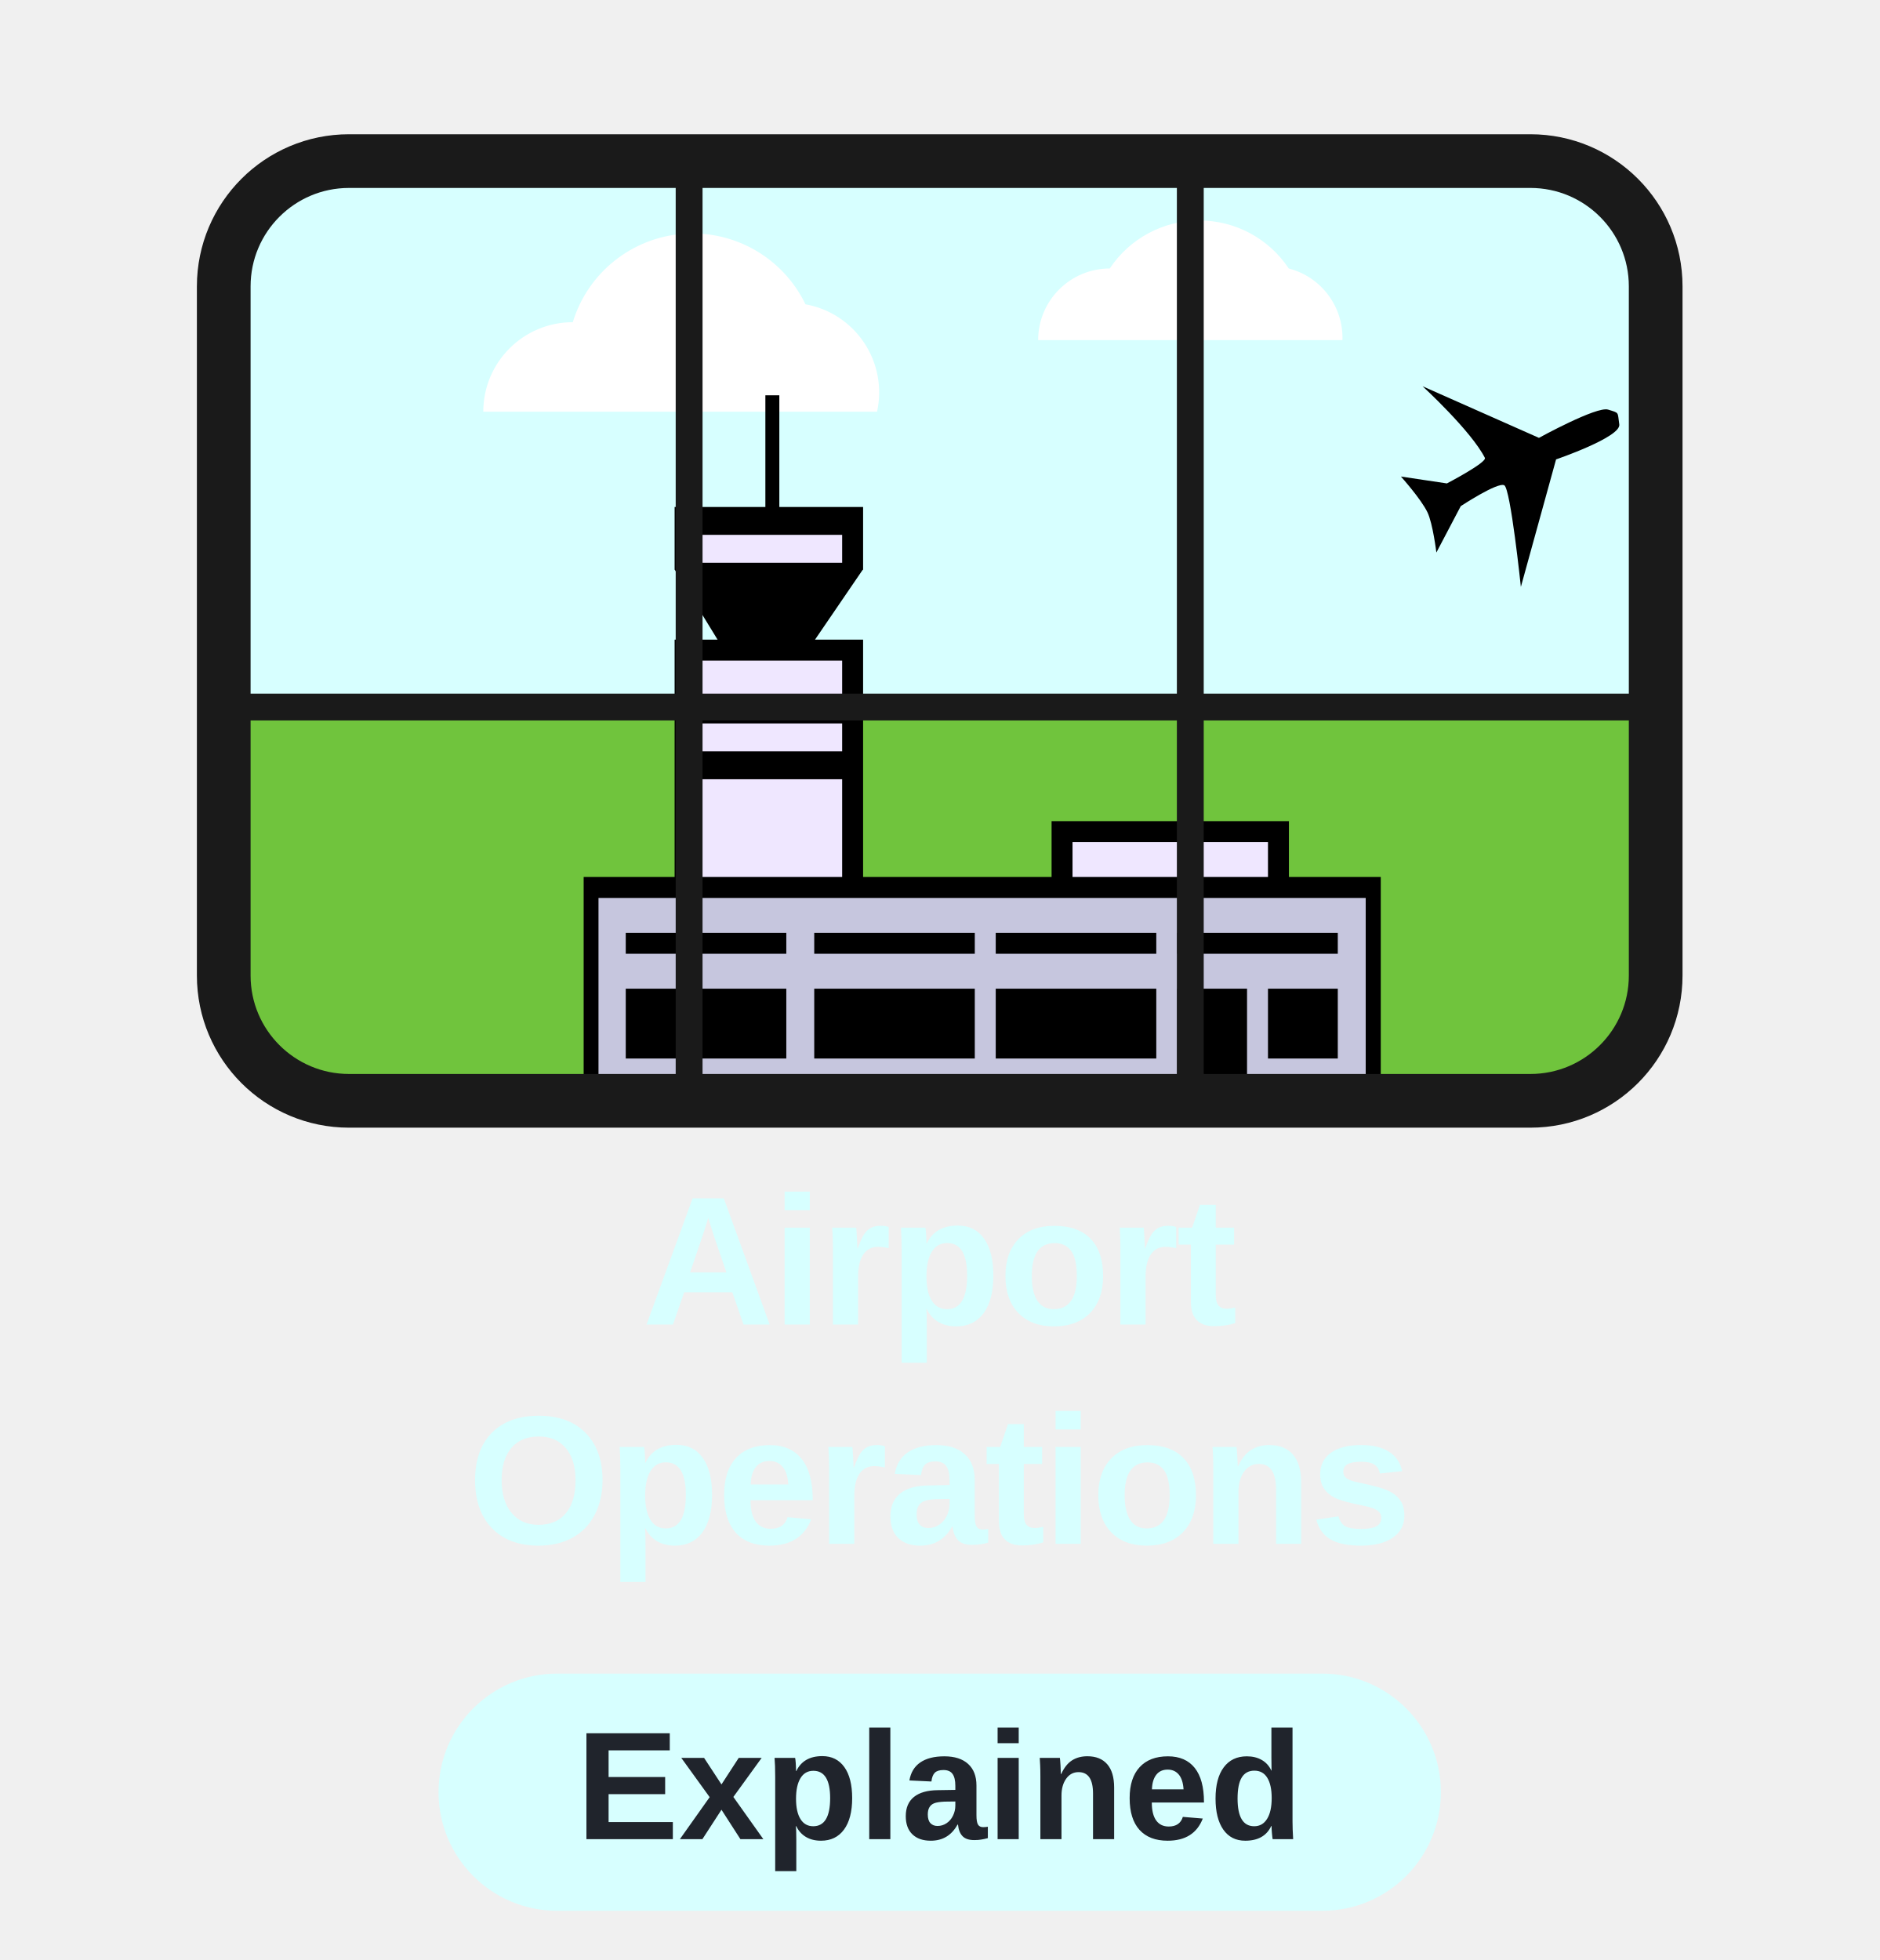
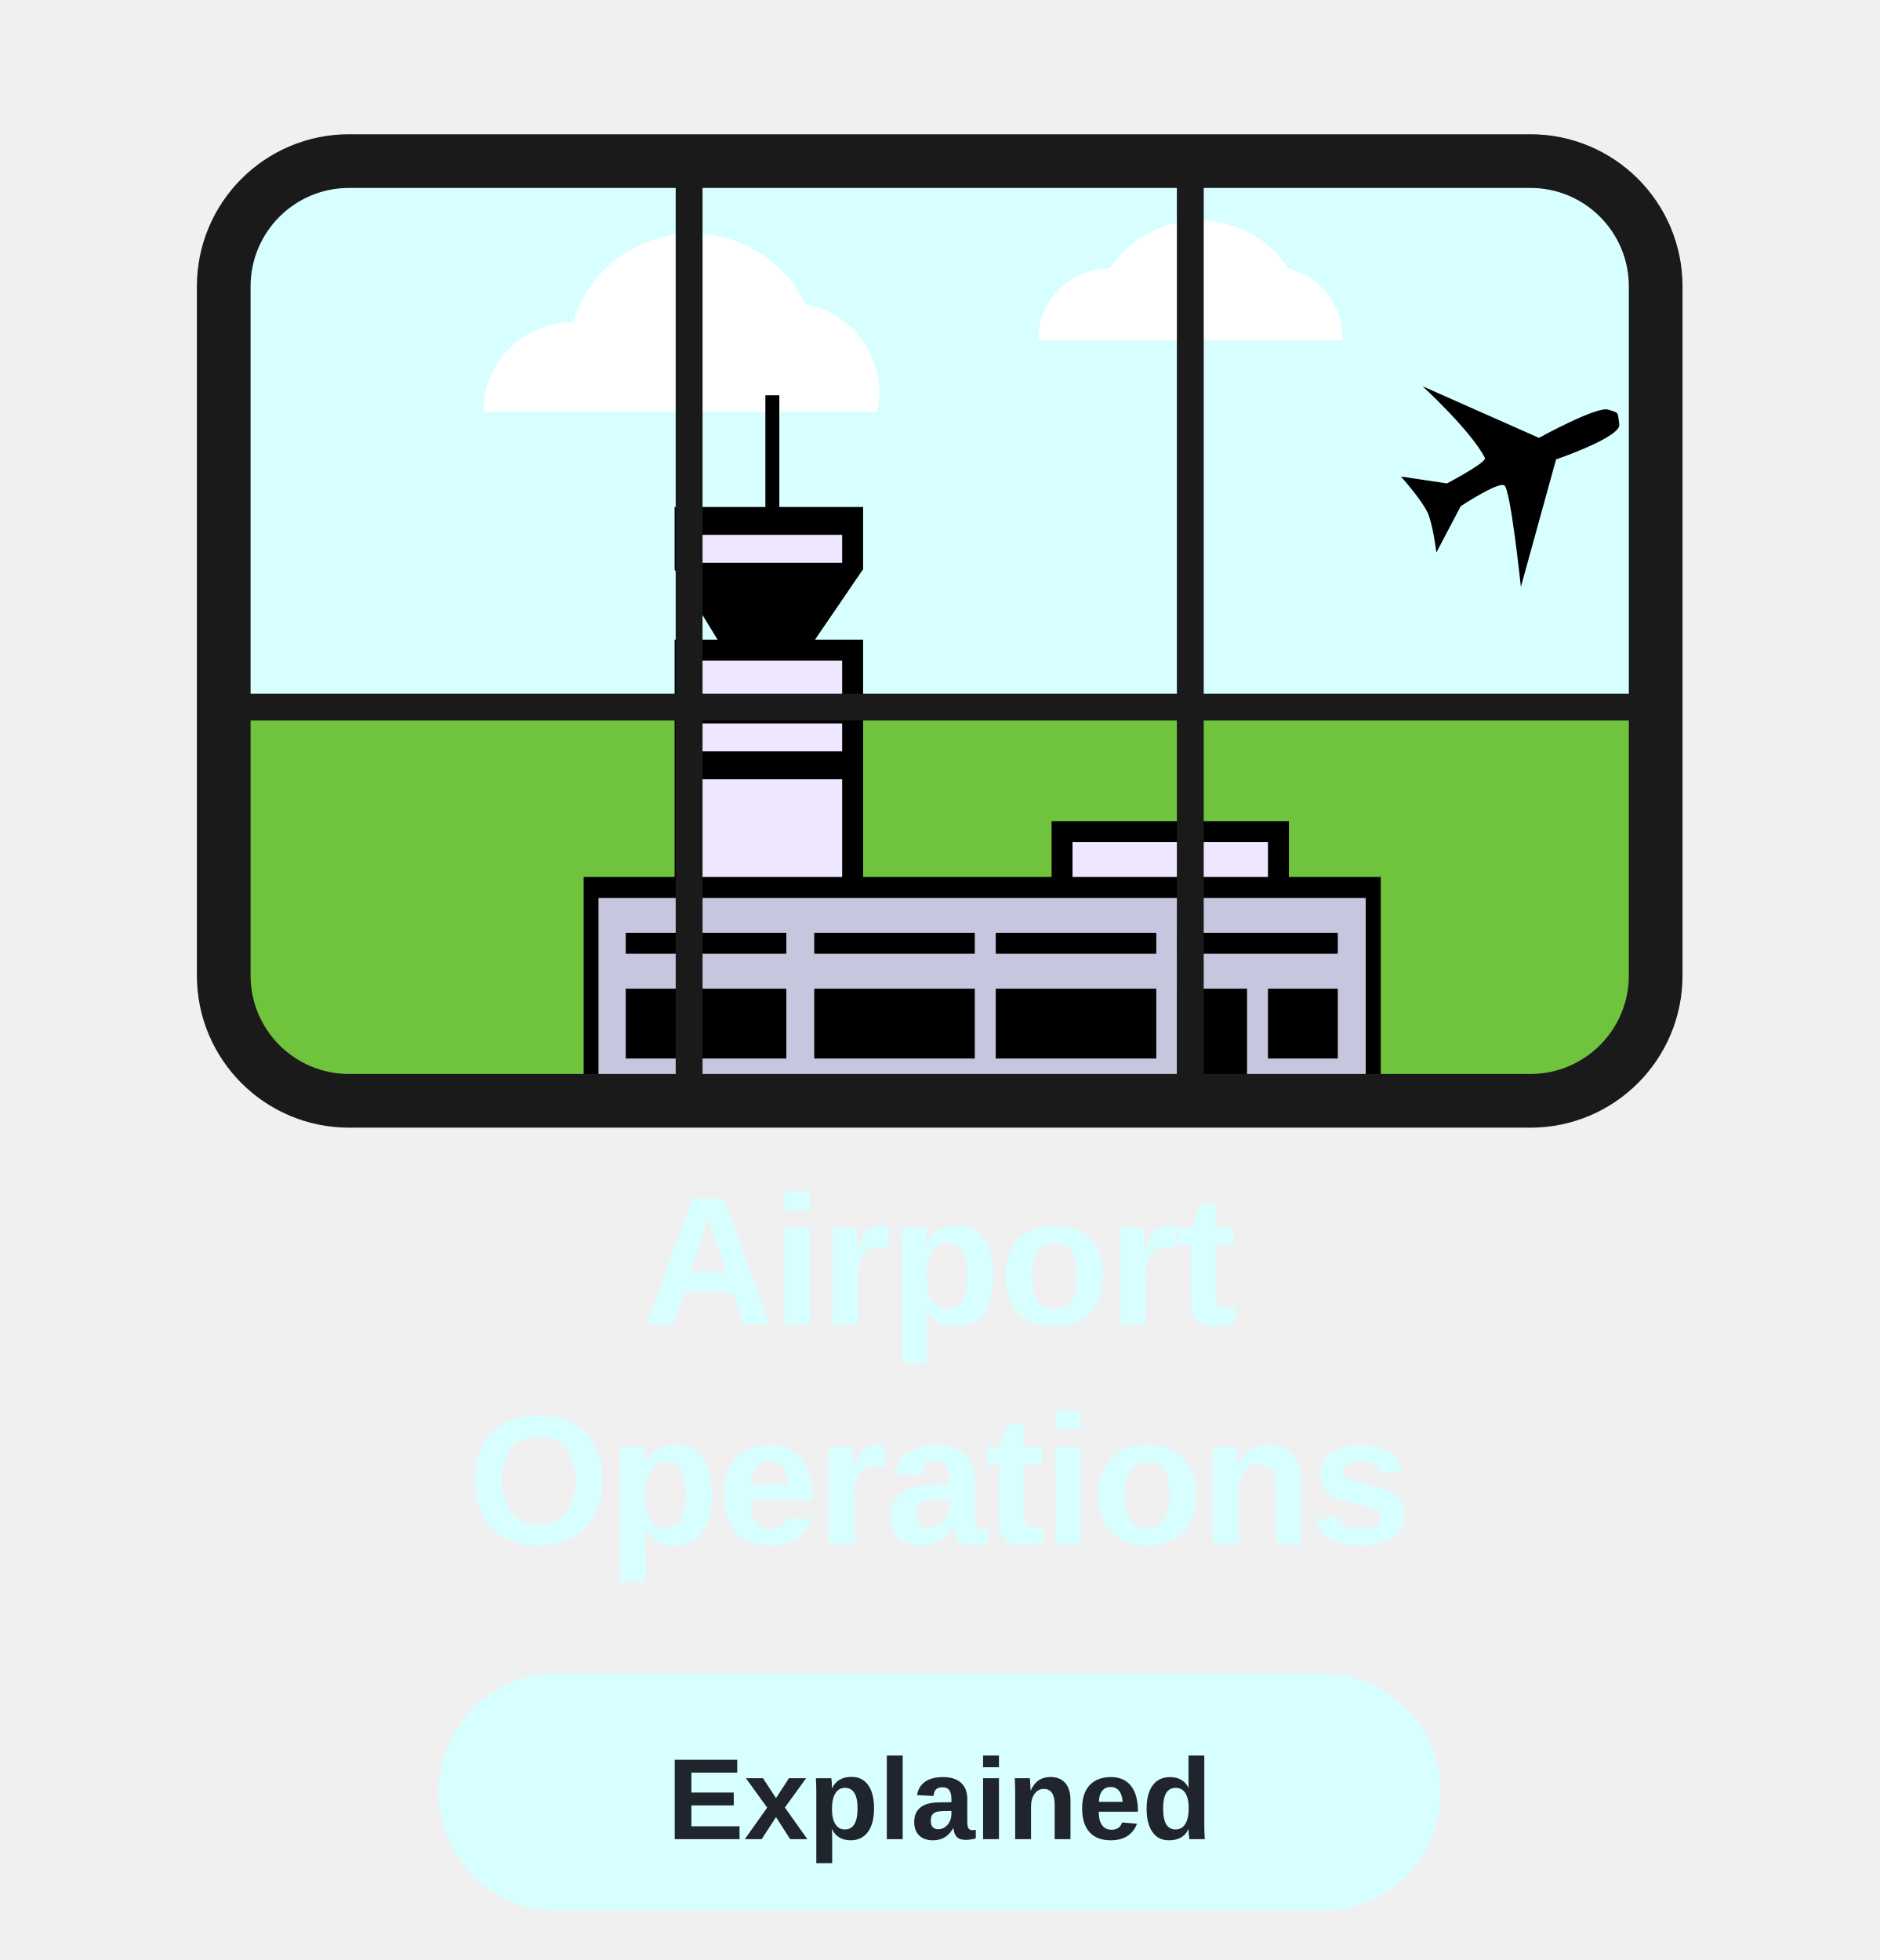
<svg xmlns="http://www.w3.org/2000/svg" viewBox="0 0 420 438" width="100%" height="100%" role="img" aria-labelledby="title desc" style="background:transparent">
  <style>
    .aoe-wordmark { font-family: "Quicksand", Arial, sans-serif; text-anchor: middle; }
    .aoe-main { fill: #D7FFFF; font-size: 41px; font-weight: 600; letter-spacing: -0.6px; }
-     .aoe-sub { fill: #20242C; font-size: 34.4px; font-weight: 700; }
+     .aoe-sub { fill: #20242C; font-size: 25.8px; font-weight: 700; animation: explainedGlow 1.7s ease-in-out infinite alternate; }
+     @keyframes explainedGlow { from { filter: drop-shadow(0 0 1px rgba(228,160,247,.25)); } to { filter: drop-shadow(0 0 8px rgba(228,160,247,.95)); } }
  </style>
  <defs>
    <clipPath id="window-clip-mobile">
      <rect x="50" y="36" width="320" height="210" rx="28" />
    </clipPath>
  </defs>
  <g clip-path="url(#window-clip-mobile)">
    <rect x="50" y="36" width="320" height="210" fill="#D7FFFF" />
    <rect x="50" y="158" width="320" height="88" fill="#70C43D" />
    <path d="M108 92a20 20 0 0 1 20-20a28 28 0 0 1 52-4a20 20 0 0 1 16 24z" fill="#ffffff" />
    <path d="M232 76a16 16 0 0 1 16-16a24 24 0 0 1 40 0a16 16 0 0 1 12 16z" fill="#ffffff" />
    <g transform="translate(118 86) scale(1.56)">
      <g transform="translate(1,-945.875)">
        <path d="M 33,947.375 L 33,963.375 L 20,963.375 L 20,972.312 L 20,972.375 L 20.031,972.375 L 26.344,982.688 L 39.875,982.719 L 46.938,972.375 L 47,972.375 L 47,963.375 L 35,963.375 L 35,947.375 L 33,947.375 z" style="fill:#000000" />
        <path d="M 8,1018.362 L 120,1018.362 L 120,1048.362 L 8,1048.362 L 8,1018.362 z" style="fill:#c6c6de" />
        <path d="M 76,1010.362 L 106,1010.362 L 106,1017.362 L 76,1017.362 L 76,1010.362 z" style="fill:#efe7ff" />
        <path d="M 21,984.362 L 46,984.362 L 46,1017.362 L 21,1017.362 L 21,984.362 z" style="fill:#efe7ff" />
        <path d="M 20,982.375 L 20,985.375 L 20,990.375 L 20,994.375 L 20,998.375 L 20,1002.375 L 20,1016.375 L 9.094,1016.375 L 6.969,1016.375 L 6.969,1046.375 L 0,1046.375 L 0,1050.375 L 129,1050.375 L 129,1046.375 L 121.156,1046.375 L 121.156,1016.375 L 121,1016.375 L 108,1016.375 L 108,1008.375 L 77,1008.375 L 74,1008.375 L 74,1011.375 L 74,1016.375 L 47,1016.375 L 47,982.375 L 20,982.375 z M 23,985.375 L 44,985.375 L 44,990.375 L 23,990.375 L 23,985.375 z M 23,994.375 L 44,994.375 L 44,998.375 L 23,998.375 L 23,994.375 z M 23,1002.375 L 44,1002.375 L 44,1016.375 L 23,1016.375 L 23,1002.375 z M 77,1011.375 L 105,1011.375 L 105,1016.375 L 77,1016.375 L 77,1011.375 z M 9.094,1019.375 L 74,1019.375 L 77,1019.375 L 119,1019.375 L 119,1046.375 L 102,1046.375 L 102,1032.375 L 92,1032.375 L 92,1046.375 L 9.094,1046.375 L 9.094,1019.375 z M 13,1024.375 L 13,1027.375 L 36,1027.375 L 36,1024.375 L 13,1024.375 z M 40,1024.375 L 40,1027.375 L 63,1027.375 L 63,1024.375 L 40,1024.375 z M 66,1024.375 L 66,1027.375 L 89,1027.375 L 89,1024.375 L 66,1024.375 z M 92,1024.375 L 92,1027.375 L 115,1027.375 L 115,1024.375 L 92,1024.375 z M 13,1032.375 L 13,1042.375 L 36,1042.375 L 36,1032.375 L 13,1032.375 z M 40,1032.375 L 40,1042.375 L 63,1042.375 L 63,1032.375 L 40,1032.375 z M 66,1032.375 L 66,1042.375 L 89,1042.375 L 89,1032.375 L 66,1032.375 z M 105,1032.375 L 105,1042.375 L 115,1042.375 L 115,1032.375 L 105,1032.375 z" style="fill:#000000" />
        <path d="M 23,967.362 L 44,967.362 L 44,971.362 L 23,971.362 L 23,967.362 z" style="fill:#efe7ff" />
        <g transform="translate(50, -15)">
          <path d="M 91.227,989.817 C 91.227,989.817 89.754,975.725 88.847,975.26 C 87.895,974.773 82.614,978.252 82.614,978.252 L 79.123,984.894 C 79.123,984.894 78.615,980.739 77.847,979.137 C 76.937,977.236 74.046,974.011 74.046,974.011 L 80.631,974.997 C 80.631,974.997 86.404,971.988 86.069,971.33 C 84.103,967.461 77.149,961.08 77.149,961.08 L 93.817,968.47 C 93.817,968.47 102.096,963.913 103.72,964.423 C 105.377,964.942 105.051,964.702 105.325,966.542 C 105.598,968.367 96.269,971.555 96.269,971.555 L 91.227,989.817 z" style="fill:#000000" />
        </g>
      </g>
    </g>
    <line x1="154" y1="36" x2="154" y2="246" stroke="#1A1A1A" stroke-width="6" />
    <line x1="266" y1="36" x2="266" y2="246" stroke="#1A1A1A" stroke-width="6" />
    <line x1="50" y1="158" x2="370" y2="158" stroke="#1A1A1A" stroke-width="6" />
  </g>
  <rect x="50" y="36" width="320" height="210" rx="28" fill="none" stroke="#1A1A1A" stroke-width="12" />
  <g class="aoe-wordmark">
    <text class="aoe-main" x="210" y="296">Airport</text>
    <text class="aoe-main" x="210" y="345">Operations</text>
    <rect x="98" y="374" width="224" height="53" rx="26.5" fill="#D7FFFF" />
    <text class="aoe-sub" x="210" y="411">Explained</text>
  </g>
</svg>
